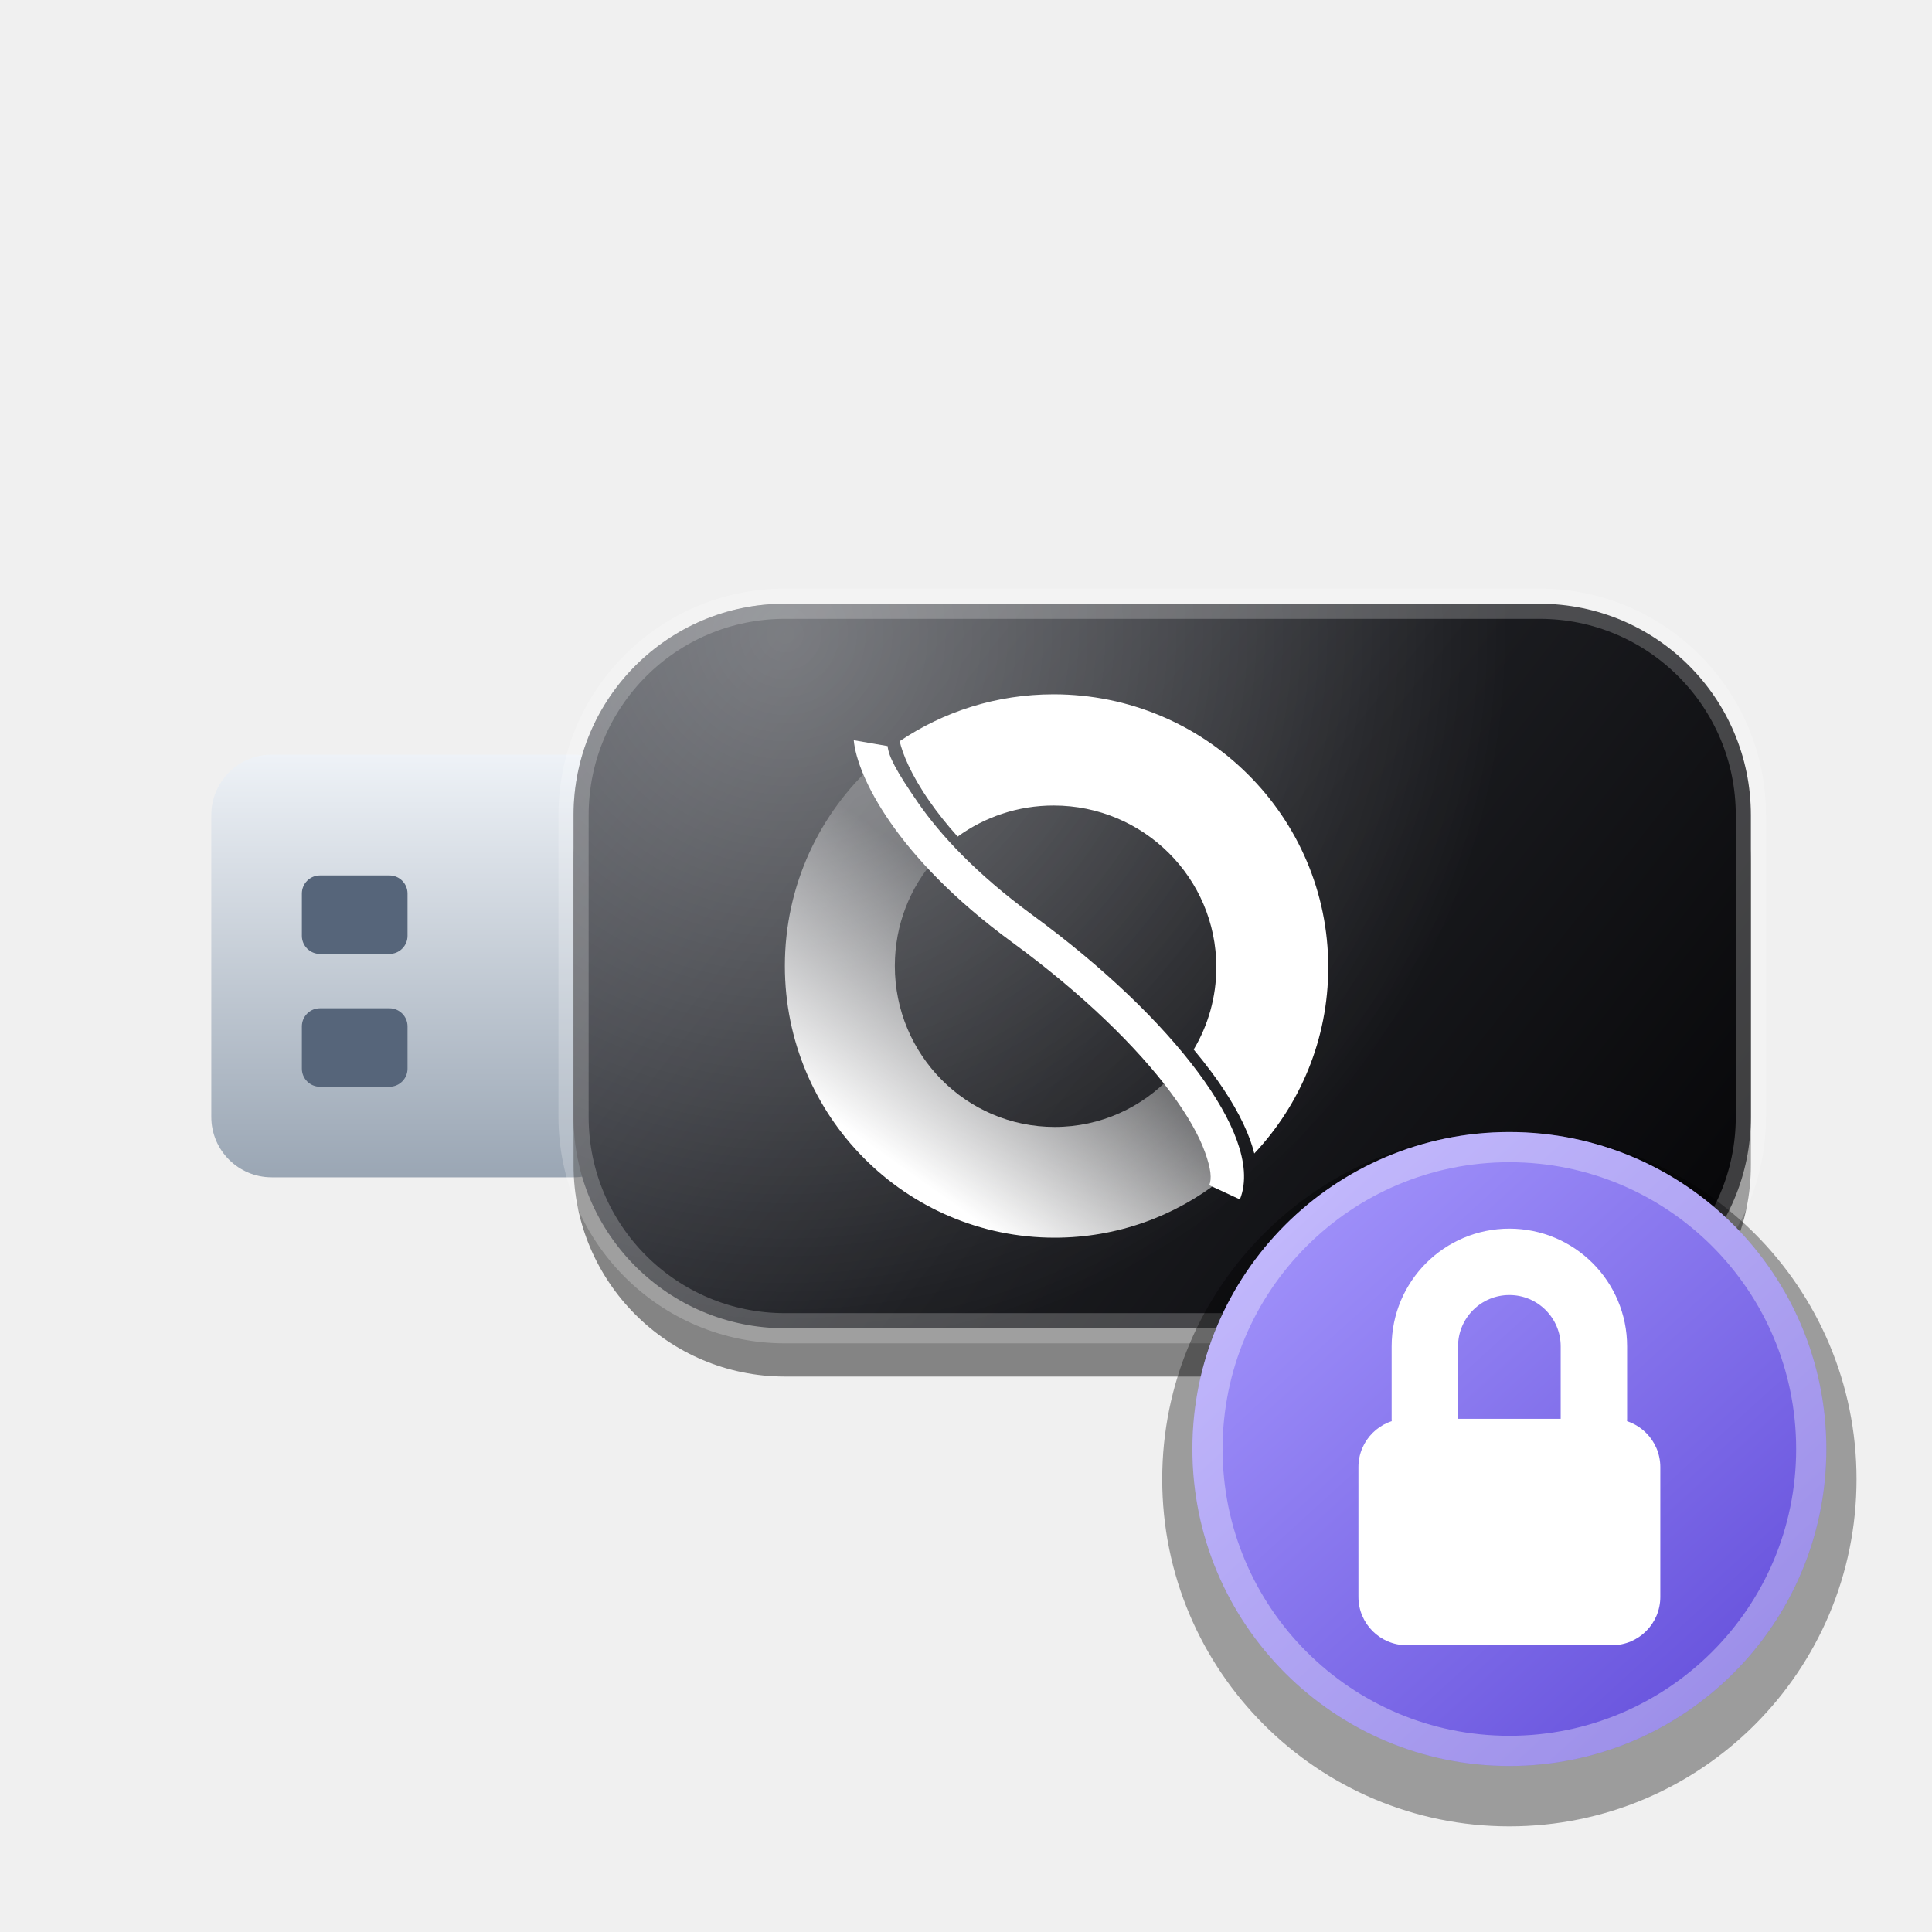
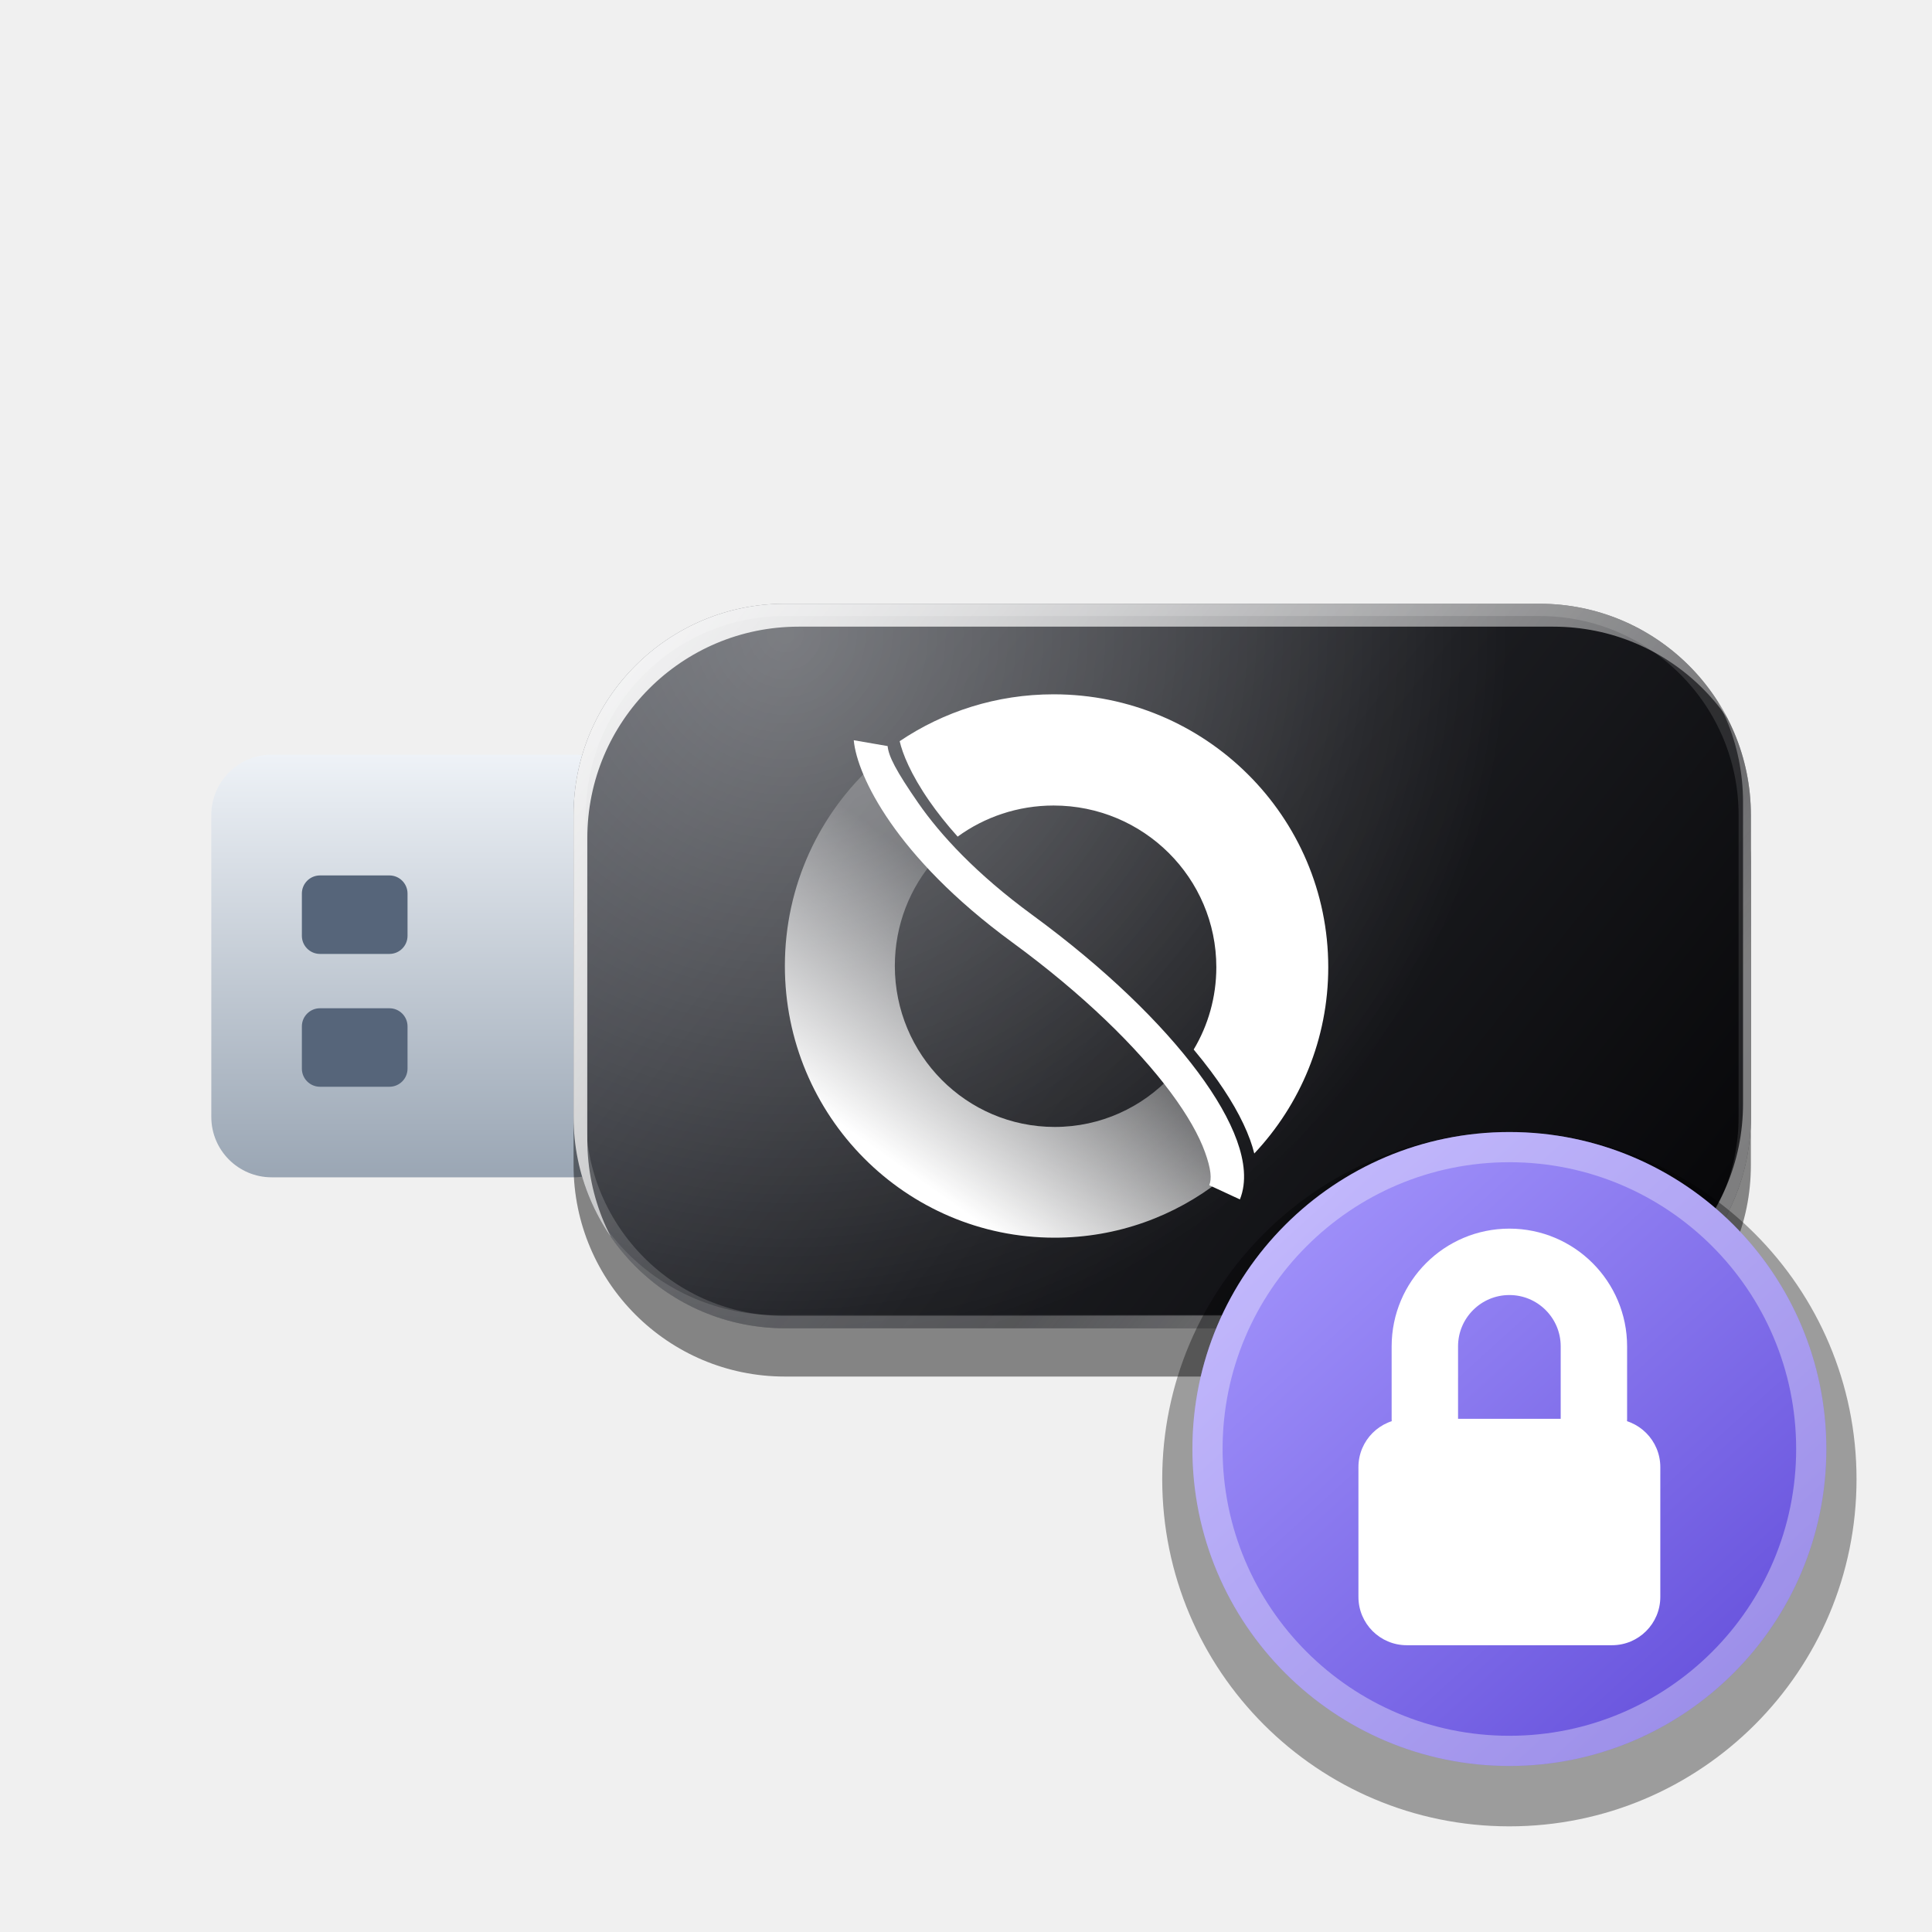
- <svg xmlns="http://www.w3.org/2000/svg" width="64" height="64" viewBox="0 0 64 64">
+ <svg xmlns="http://www.w3.org/2000/svg" width="64" height="64" viewBox="0 0 64 64" preserveAspectRatio="none">
+   <g>
+     <defs>
+       <linearGradient id="l1-m" x1="0" y1="25" x2="0" y2="39" gradientUnits="userSpaceOnUse">
+         <stop offset="0" stop-color="#eef2f7" />
+         <stop offset="1" stop-color="#9aa6b4" />
+       </linearGradient>
+     </defs>
+     <path d="M9,25 H19 A2,2 0 0 1 21,27 V37 A2,2 0 0 1 19,39 H9 A2,2 0 0 1 7,37 V27 A2,2 0 0 1 9,25 Z" fill="url(#l1-m)" />
+   </g>
+   <g>
+     <path d="M10.6,29 H12.9 A0.6,0.6 0 0 1 13.5,29.6 V31 A0.6,0.6 0 0 1 12.9,31.6 H10.6 A0.6,0.6 0 0 1 10,31 V29.6 A0.6,0.6 0 0 1 10.6,29 Z" fill="#56657a" />
+   </g>
+   <g>
+     <path d="M10.6,33.4 H12.9 A0.6,0.6 0 0 1 13.5,34 V35.4 A0.6,0.6 0 0 1 12.9,36 H10.6 A0.6,0.6 0 0 1 10,35.4 V34 A0.6,0.6 0 0 1 10.6,33.4 Z" fill="#56657a" />
+   </g>
+   <g>
+     <path d="M26,20 H51 A7,7 0 0 1 58,27 V37 A7,7 0 0 1 51,44 H26 A7,7 0 0 1 19,37 V27 A7,7 0 0 1 26,20 Z" fill="#000000" fill-opacity=".45" transform="translate(0 1.6)" />
+   </g>
+   <g>
+     <defs>
+       <linearGradient id="l5-b" x1="19" y1="20" x2="52" y2="46" gradientUnits="userSpaceOnUse">
+         <stop offset="0" stop-color="#4a4d55" />
+         <stop offset=".55" stop-color="#1c1d21" />
+         <stop offset="1" stop-color="#08080a" />
+       </linearGradient>
+     </defs>
+     <path d="M26,20 H51 A7,7 0 0 1 58,27 V37 A7,7 0 0 1 51,44 H26 A7,7 0 0 1 19,37 V27 A7,7 0 0 1 26,20 Z" fill="url(#l5-b)" />
+   </g>
  <defs>
-     <linearGradient id="m" x1="0" y1="25" x2="0" y2="39" gradientUnits="userSpaceOnUse">
-       <stop offset="0" stop-color="#eef2f7" />
-       <stop offset="1" stop-color="#9aa6b4" />
+     <clipPath id="clip6">
+       <path d="M26 20 H51 A7 7 0 0 1 58 27 V37 A7 7 0 0 1 51 44 H26 A7 7 0 0 1 19 37 V27 A7 7 0 0 1 26 20 Z" clip-rule="nonzero" />
+     </clipPath>
+   </defs>
+   <g clip-path="url(#clip6)">
+     <g>
+       <defs>
+         <radialGradient id="l7-r" cx="26" cy="21" r="24" gradientUnits="userSpaceOnUse">
+           <stop offset="0" stop-color="#ffffff" stop-opacity=".32" />
+           <stop offset="1" stop-color="#ffffff" stop-opacity="0" />
+         </radialGradient>
+       </defs>
+       <circle cx="26" cy="21" r="24" fill="url(#l7-r)" />
+     </g>
+   </g>
+   <defs>
+     <clipPath id="rim8">
+       <path d="M26,20 H51 A7,7 0 0 1 58,27 V37 A7,7 0 0 1 51,44 H26 A7,7 0 0 1 19,37 V27 A7,7 0 0 1 26,20 Z" clip-rule="nonzero" />
+     </clipPath>
+     <linearGradient id="rim8g0" x1="19" y1="20" x2="48.25" y2="44" gradientUnits="userSpaceOnUse">
+       <stop offset="0" stop-color="#ffffff" stop-opacity="0.200" />
+       <stop offset="1" stop-color="#ffffff" stop-opacity="0.100" />
    </linearGradient>
-     <linearGradient id="b" x1="19" y1="20" x2="52" y2="46" gradientUnits="userSpaceOnUse">
-       <stop offset="0" stop-color="#4a4d55" />
-       <stop offset=".55" stop-color="#1c1d21" />
-       <stop offset="1" stop-color="#08080a" />
+     <linearGradient id="rim8g1" x1="19" y1="20" x2="48.25" y2="44" gradientUnits="userSpaceOnUse">
+       <stop offset="0" stop-color="#ffffff" stop-opacity="0.950" />
+       <stop offset="0.45" stop-color="#ffffff" stop-opacity="0.600" />
+       <stop offset="1" stop-color="#ffffff" stop-opacity="0.250" />
    </linearGradient>
-     <linearGradient id="l" x1="9.74" y1="40.67" x2="22.84" y2="22.26" gradientUnits="userSpaceOnUse">
-       <stop offset="0" stop-color="#ffffff" />
-       <stop offset="1" stop-color="#ffffff" stop-opacity=".22" />
-     </linearGradient>
-     <clipPath id="c">
-       <path d="M26,20 H51 A7,7 0 0 1 58,27 V37 A7,7 0 0 1 51,44 H26 A7,7 0 0 1 19,37 V27 A7,7 0 0 1 26,20 Z" />
-     </clipPath>
-     <radialGradient id="r" cx="26" cy="21" r="24" gradientUnits="userSpaceOnUse">
-       <stop offset="0" stop-color="#ffffff" stop-opacity=".32" />
-       <stop offset="1" stop-color="#ffffff" stop-opacity="0" />
-     </radialGradient>
-     <linearGradient id="g" x1="40" y1="38" x2="60" y2="60" gradientUnits="userSpaceOnUse">
-       <stop offset="0" stop-color="#a99bff" />
-       <stop offset="1" stop-color="#5b45d6" />
+     <linearGradient id="rim8g2" x1="19" y1="20" x2="48.25" y2="44" gradientUnits="userSpaceOnUse">
+       <stop offset="0" stop-color="#ffffff" stop-opacity="0.050" />
+       <stop offset="0.7" stop-color="#ffffff" stop-opacity="0.150" />
+       <stop offset="1" stop-color="#ffffff" stop-opacity="0.420" />
    </linearGradient>
  </defs>
-   <path d="M9,25 H19 A2,2 0 0 1 21,27 V37 A2,2 0 0 1 19,39 H9 A2,2 0 0 1 7,37 V27 A2,2 0 0 1 9,25 Z" fill="url(#m)" />
-   <path d="M10.6,29 H12.9 A0.6,0.6 0 0 1 13.5,29.6 V31 A0.6,0.6 0 0 1 12.9,31.6 H10.6 A0.6,0.6 0 0 1 10,31 V29.6 A0.6,0.6 0 0 1 10.6,29 Z" fill="#56657a" />
-   <path d="M10.6,33.4 H12.9 A0.6,0.6 0 0 1 13.5,34 V35.4 A0.6,0.6 0 0 1 12.9,36 H10.6 A0.6,0.6 0 0 1 10,35.4 V34 A0.6,0.6 0 0 1 10.6,33.4 Z" fill="#56657a" />
-   <path d="M26,20 H51 A7,7 0 0 1 58,27 V37 A7,7 0 0 1 51,44 H26 A7,7 0 0 1 19,37 V27 A7,7 0 0 1 26,20 Z" fill="#000000" fill-opacity=".45" transform="translate(0 1.6)" />
-   <path d="M26,20 H51 A7,7 0 0 1 58,27 V37 A7,7 0 0 1 51,44 H26 A7,7 0 0 1 19,37 V27 A7,7 0 0 1 26,20 Z" fill="url(#b)" />
-   <g clip-path="url(#c)">
-     <circle cx="26" cy="21" r="24" fill="url(#r)" />
+   <g clip-path="url(#rim8)">
+     <path d="M26,20 H51 A7,7 0 0 1 58,27 V37 A7,7 0 0 1 51,44 H26 A7,7 0 0 1 19,37 V27 A7,7 0 0 1 26,20 Z" fill="none" stroke="url(#rim8g0)" stroke-width="0.814" />
+     <path d="M26,20 H51 A7,7 0 0 1 58,27 V37 A7,7 0 0 1 51,44 H26 A7,7 0 0 1 19,37 V27 A7,7 0 0 1 26,20 ZM26.456 20.759 H51.456 A7 7 0 0 1 58.456 27.759 V37.759 A7 7 0 0 1 51.456 44.759 H26.456 A7 7 0 0 1 19.456 37.759 V27.759 A7 7 0 0 1 26.456 20.759 Z" fill="url(#rim8g1)" fill-rule="evenodd" />
+     <path d="M26,20 H51 A7,7 0 0 1 58,27 V37 A7,7 0 0 1 51,44 H26 A7,7 0 0 1 19,37 V27 A7,7 0 0 1 26,20 ZM25.74 19.566 H50.74 A7 7 0 0 1 57.74 26.566 V36.566 A7 7 0 0 1 50.74 43.566 H25.74 A7 7 0 0 1 18.74 36.566 V26.566 A7 7 0 0 1 25.74 19.566 Z" fill="url(#rim8g2)" fill-rule="evenodd" />
  </g>
-   <path d="M26,20 H51 A7,7 0 0 1 58,27 V37 A7,7 0 0 1 51,44 H26 A7,7 0 0 1 19,37 V27 A7,7 0 0 1 26,20 Z" fill="none" stroke="#ffffff" stroke-opacity=".22" stroke-width="1" />
-   <g transform="translate(26.000 23.000) scale(0.38298)">
-     <path d="M40.602 39.718C44.571 35.5 47 29.834 47 23.604C47 10.568 36.365 0 23.245 0C18.311 0 13.727 1.495 9.93 4.054C10.164 5.093 10.88 6.911 12.508 9.251C13.168 10.2 13.973 11.226 14.944 12.309C17.271 10.618 20.141 9.619 23.245 9.619C31.018 9.619 37.319 15.88 37.319 23.604C37.319 26.204 36.605 28.639 35.361 30.724C35.896 31.364 36.394 31.994 36.854 32.611C38.425 34.717 39.586 36.727 40.241 38.539C40.383 38.932 40.505 39.326 40.602 39.718Z" fill="#ffffff" />
-     <path d="M37.679 42.039C33.722 45.148 28.745 47 23.337 47C10.449 47 0 36.476 0 23.494C0 16.524 3.012 10.262 7.796 5.958C8.284 7.336 9.123 9.01 10.397 10.866C11.12 11.919 11.989 13.041 13.027 14.214C10.84 16.677 9.511 19.929 9.511 23.494C9.511 31.185 15.701 37.421 23.337 37.421C27.326 37.421 30.92 35.72 33.443 32.999C33.77 33.408 34.079 33.811 34.371 34.207C35.812 36.166 36.782 37.912 37.298 39.358C37.737 40.589 37.798 41.462 37.679 42.039Z" fill="url(#l)" />
-     <path fill-rule="evenodd" d="M9.115 11.067C7.034 8.067 6.1 5.54 5.958 3.972L8.888 4.478C8.967 5.348 9.608 6.619 11.536 9.399C13.438 12.142 16.54 15.524 21.401 19.083C27.711 23.703 32.611 28.485 35.738 32.694C37.3 34.794 38.454 36.798 39.105 38.605C39.744 40.377 39.972 42.169 39.358 43.69L36.708 42.461C36.931 41.909 36.87 41.079 36.336 39.597C35.814 38.149 34.832 36.401 33.374 34.44C30.463 30.523 25.795 25.94 19.659 21.447C14.564 17.717 11.223 14.106 9.115 11.067Z" fill="#ffffff" />
+   <g>
+     <g transform="translate(26.000 23.000) scale(0.38298)">
+       <path d="M40.602 39.718C44.571 35.5 47 29.834 47 23.604C47 10.568 36.365 0 23.245 0C18.311 0 13.727 1.495 9.93 4.054C10.164 5.093 10.88 6.911 12.508 9.251C13.168 10.2 13.973 11.226 14.944 12.309C17.271 10.618 20.141 9.619 23.245 9.619C31.018 9.619 37.319 15.88 37.319 23.604C37.319 26.204 36.605 28.639 35.361 30.724C35.896 31.364 36.394 31.994 36.854 32.611C38.425 34.717 39.586 36.727 40.241 38.539C40.383 38.932 40.505 39.326 40.602 39.718Z" fill="#ffffff" />
+     </g>
  </g>
-   <circle cx="50" cy="49" r="11.5" fill="#000000" fill-opacity=".35" />
-   <circle cx="50" cy="48" r="10.5" fill="url(#g)" />
-   <circle cx="50" cy="48" r="10" fill="none" stroke="#ffffff" stroke-opacity=".35" stroke-width="1" />
-   <rect x="45" y="47" width="10" height="7.5" rx="1.6" fill="#ffffff" />
-   <path d="M47.2,47 V44.6 A2.8,2.8 0 0 1 52.8,44.6 V47" fill="none" stroke="#ffffff" stroke-width="2.2" stroke-linecap="round" stroke-linejoin="round" />
+   <g>
+     <defs>
+       <linearGradient id="l10-l" x1="9.74" y1="40.67" x2="22.84" y2="22.26" gradientUnits="userSpaceOnUse">
+         <stop offset="0" stop-color="#ffffff" />
+         <stop offset="1" stop-color="#ffffff" stop-opacity=".22" />
+       </linearGradient>
+     </defs>
+     <g transform="translate(26.000 23.000) scale(0.38298)">
+       <path d="M37.679 42.039C33.722 45.148 28.745 47 23.337 47C10.449 47 0 36.476 0 23.494C0 16.524 3.012 10.262 7.796 5.958C8.284 7.336 9.123 9.01 10.397 10.866C11.12 11.919 11.989 13.041 13.027 14.214C10.84 16.677 9.511 19.929 9.511 23.494C9.511 31.185 15.701 37.421 23.337 37.421C27.326 37.421 30.92 35.72 33.443 32.999C33.77 33.408 34.079 33.811 34.371 34.207C35.812 36.166 36.782 37.912 37.298 39.358C37.737 40.589 37.798 41.462 37.679 42.039Z" fill="url(#l10-l)" />
+     </g>
+   </g>
+   <g>
+     <g transform="translate(26.000 23.000) scale(0.38298)">
+       <path fill-rule="evenodd" d="M9.115 11.067C7.034 8.067 6.1 5.54 5.958 3.972L8.888 4.478C8.967 5.348 9.608 6.619 11.536 9.399C13.438 12.142 16.54 15.524 21.401 19.083C27.711 23.703 32.611 28.485 35.738 32.694C37.3 34.794 38.454 36.798 39.105 38.605C39.744 40.377 39.972 42.169 39.358 43.69L36.708 42.461C36.931 41.909 36.87 41.079 36.336 39.597C35.814 38.149 34.832 36.401 33.374 34.44C30.463 30.523 25.795 25.94 19.659 21.447C14.564 17.717 11.223 14.106 9.115 11.067Z" fill="#ffffff" />
+     </g>
+   </g>
+   <g>
+     <circle cx="50" cy="49" r="11.5" fill="#000000" fill-opacity=".35" />
+   </g>
+   <g>
+     <defs>
+       <linearGradient id="l13-g" x1="40" y1="38" x2="60" y2="60" gradientUnits="userSpaceOnUse">
+         <stop offset="0" stop-color="#a99bff" />
+         <stop offset="1" stop-color="#5b45d6" />
+       </linearGradient>
+     </defs>
+     <circle cx="50" cy="48" r="10.5" fill="url(#l13-g)" />
+   </g>
+   <g>
+     <circle cx="50" cy="48" r="10" fill="none" stroke="#ffffff" stroke-opacity=".35" stroke-width="1" />
+   </g>
+   <g>
+     <rect x="45" y="47" width="10" height="7.5" rx="1.6" fill="#ffffff" />
+   </g>
+   <g>
+     <path d="M47.2,47 V44.6 A2.8,2.8 0 0 1 52.8,44.6 V47" fill="none" stroke="#ffffff" stroke-width="2.2" stroke-linecap="round" stroke-linejoin="round" />
+   </g>
</svg>
